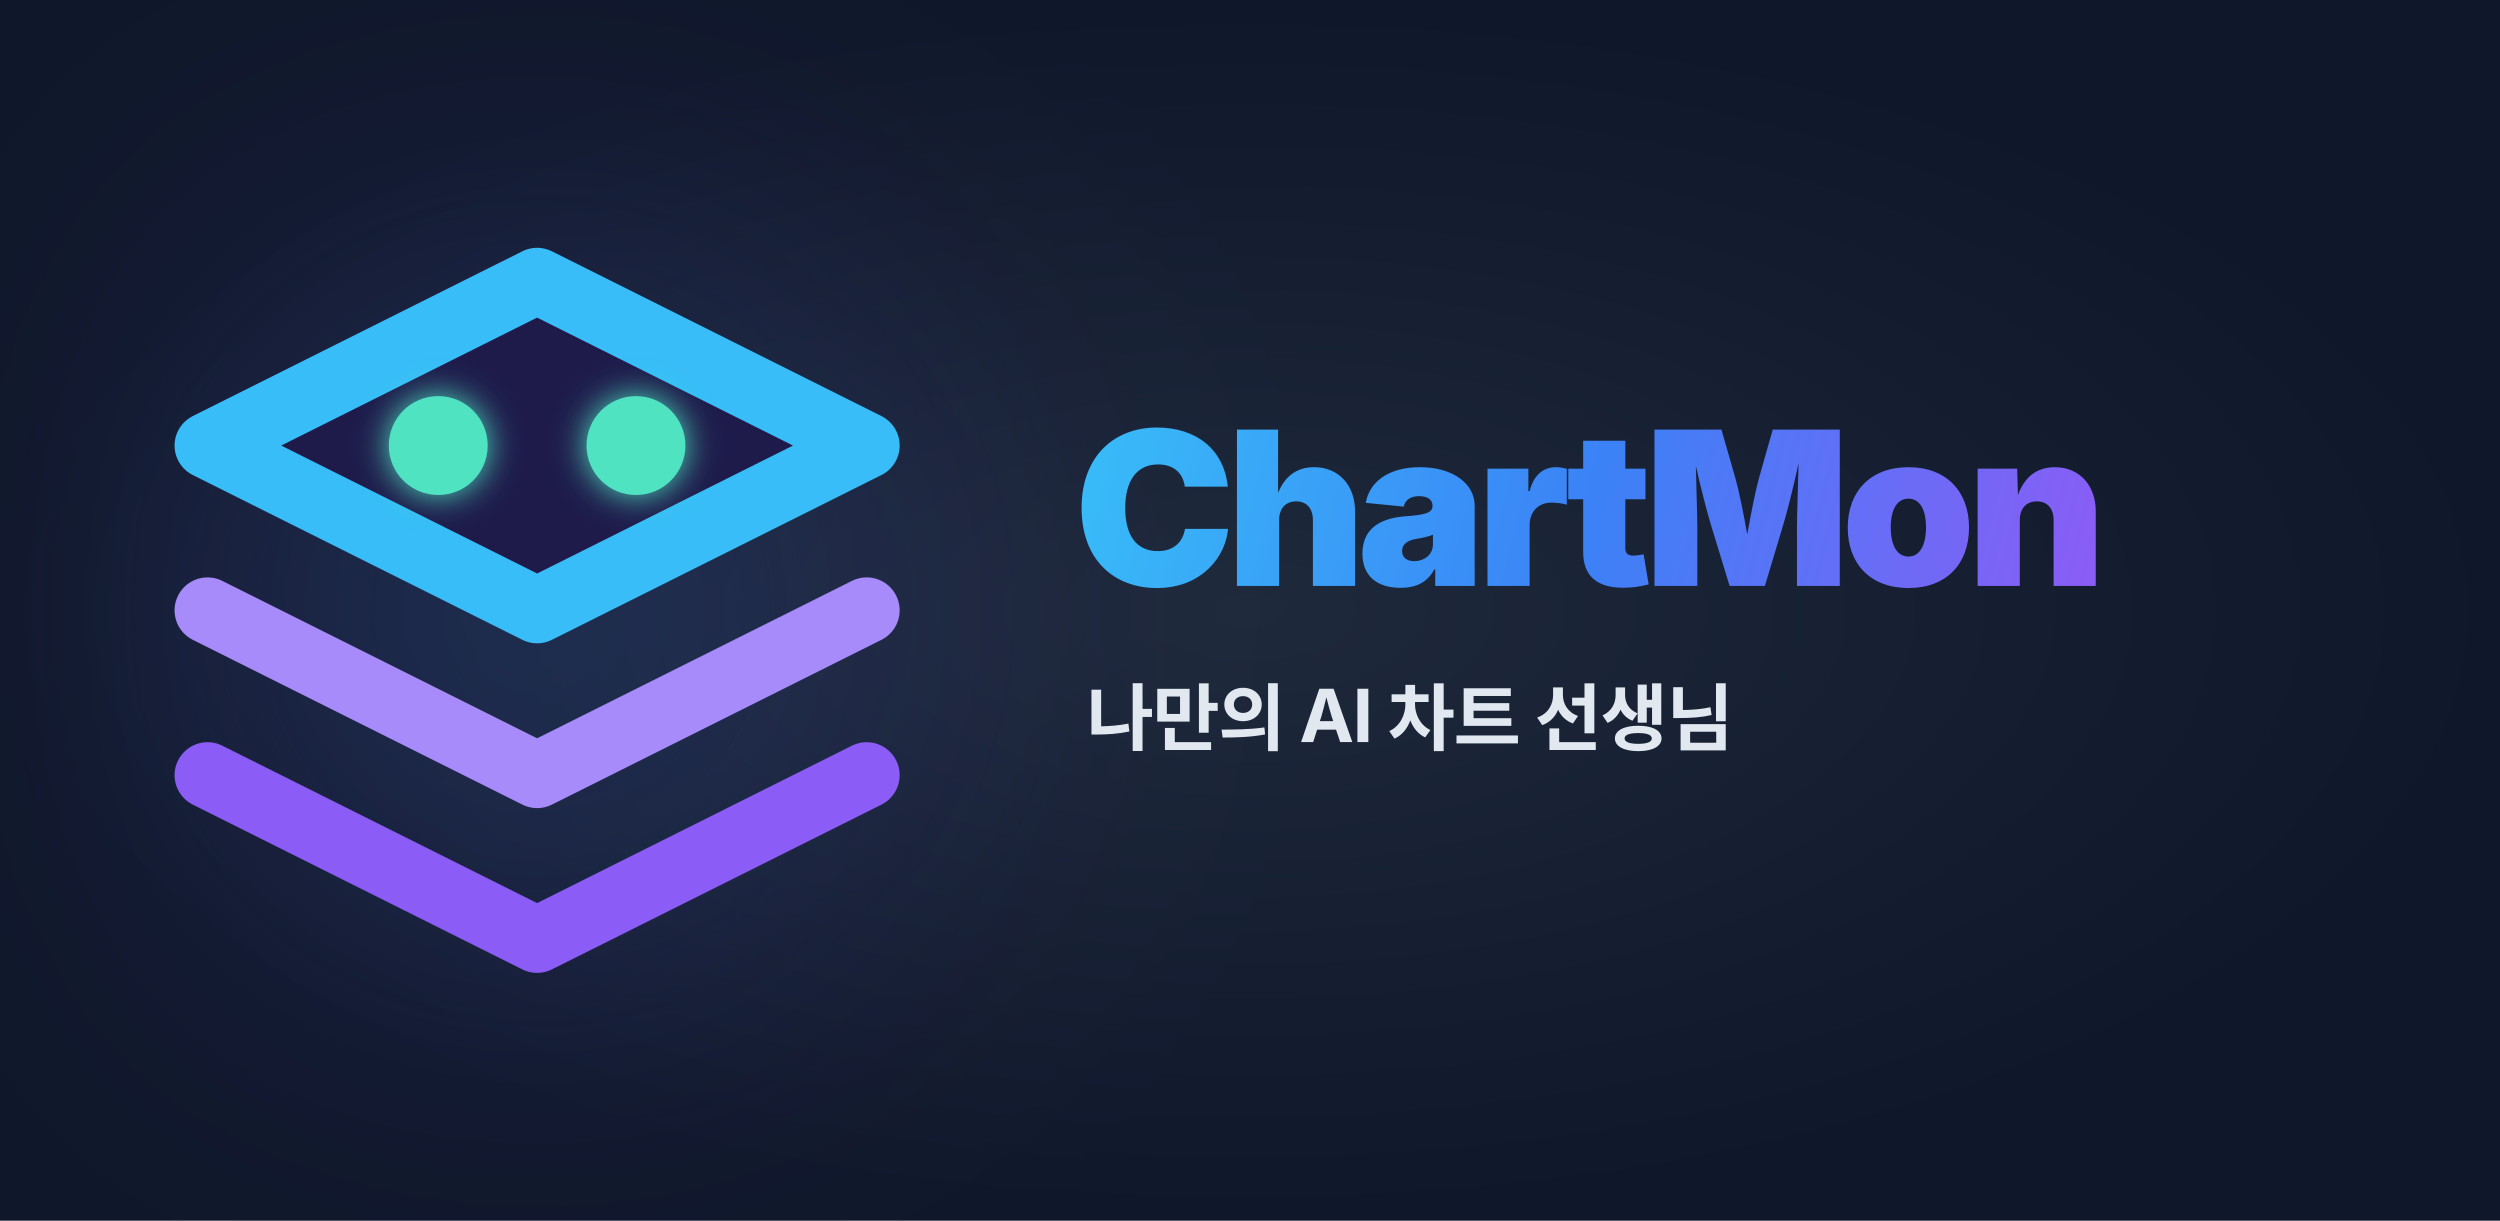
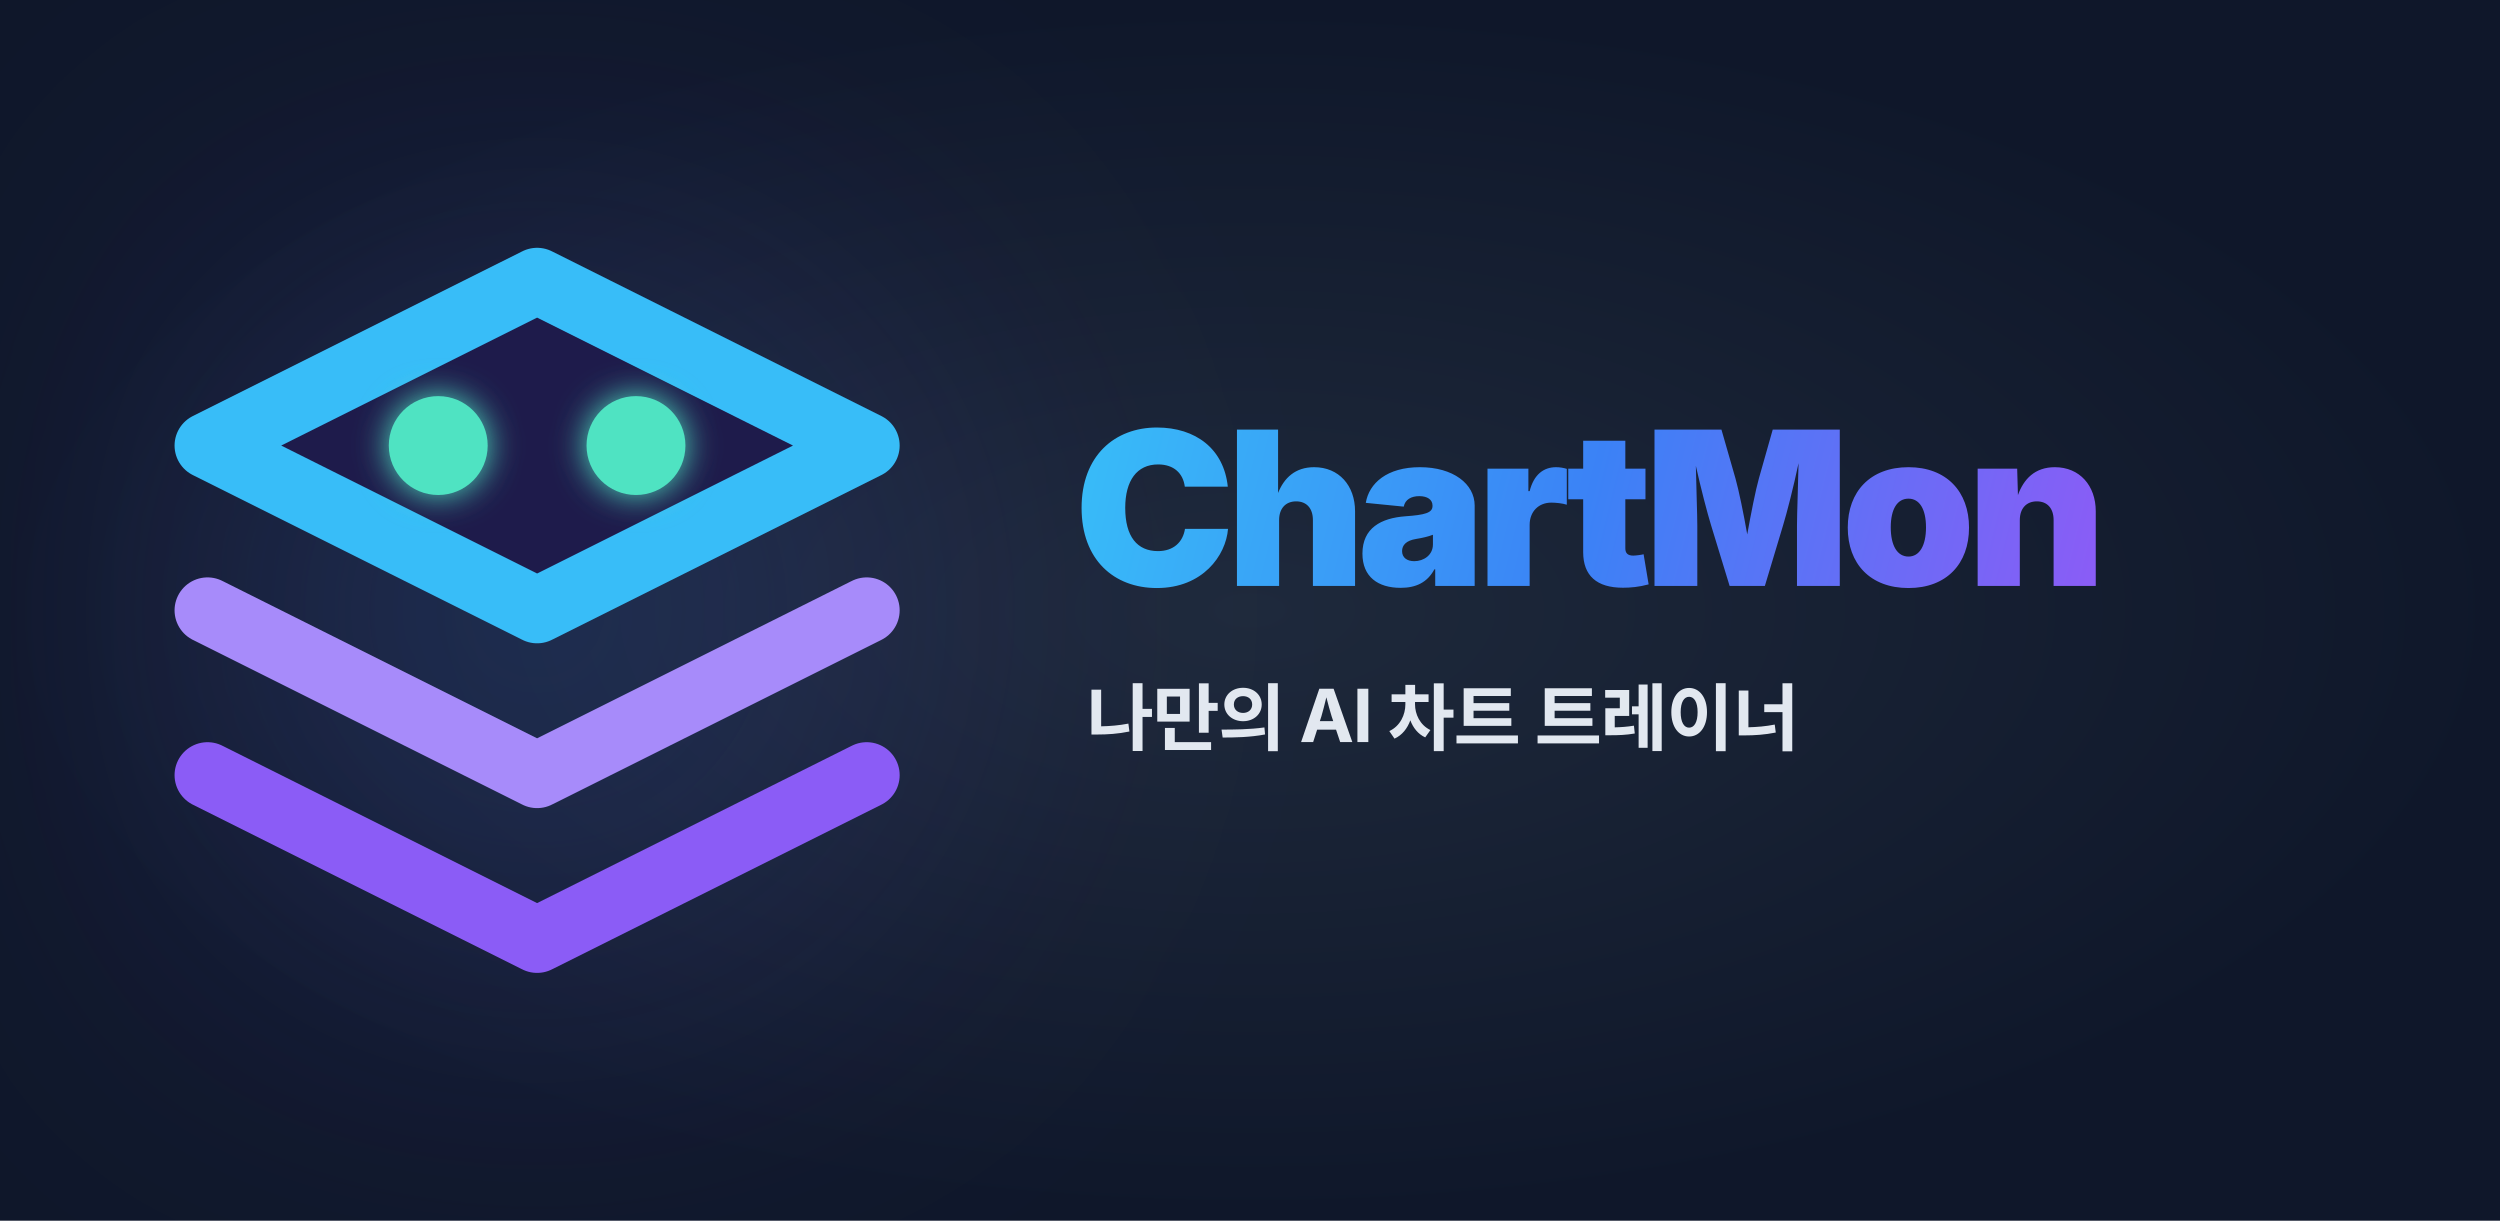
<svg xmlns="http://www.w3.org/2000/svg" width="1024" height="500" viewBox="0 0 1024 500" fill="none">
  <rect width="1024" height="500" fill="url(#bg-gradient)" />
  <circle cx="220" cy="250" r="250" fill="url(#radial-glow)" filter="url(#blur-large)" opacity="0.2" />
  <g transform="translate(220, 250) scale(13.5) translate(-12, -12)">
    <path d="M2 17L12 22L22 17" stroke="#8b5cf6" stroke-width="2" stroke-linecap="round" stroke-linejoin="round" />
    <path d="M2 12L12 17L22 12" stroke="#a78bfa" stroke-width="2" stroke-linecap="round" stroke-linejoin="round" />
    <path d="M12 2L2 7L12 12L22 7Z" fill="#1e1b4b" stroke="#38bdf8" stroke-width="2" stroke-linecap="round" stroke-linejoin="round" />
    <circle cx="9" cy="7" r="1.5" fill="#50e3c2" filter="url(#glow)" />
    <circle cx="15" cy="7" r="1.5" fill="#50e3c2" filter="url(#glow)" />
  </g>
  <text x="440" y="240" fill="url(#title-gradient)" font-family="system-ui, -apple-system, sans-serif" font-weight="900" font-size="88" letter-spacing="-0.04em">ChartMon</text>
-   <text x="445" y="305" fill="#e2e8f0" font-family="system-ui, -apple-system, sans-serif" font-weight="700" font-size="30" letter-spacing="-0.02em">나만의 AI 차트 선생님</text>
+   <text x="445" y="305" fill="#e2e8f0" font-family="system-ui, -apple-system, sans-serif" font-weight="700" font-size="30" letter-spacing="-0.02em">나만의 AI 차트 트레이너</text>
  <defs>
    <radialGradient id="bg-gradient" cx="50%" cy="50%" r="50%" fx="50%" fy="50%">
      <stop offset="0%" stop-color="#1e293b" />
      <stop offset="100%" stop-color="#0f172a" />
    </radialGradient>
    <radialGradient id="radial-glow" cx="50%" cy="50%" r="50%">
      <stop offset="0%" stop-color="#3b82f6" />
      <stop offset="100%" stop-color="#8b5cf6" stop-opacity="0" />
    </radialGradient>
    <linearGradient id="title-gradient" x1="440" y1="180" x2="850" y2="280" gradientUnits="userSpaceOnUse">
      <stop offset="0%" stop-color="#38bdf8" />
      <stop offset="50%" stop-color="#3b82f6" />
      <stop offset="100%" stop-color="#8b5cf6" />
    </linearGradient>
    <filter id="glow" x="-50%" y="-50%" width="200%" height="200%">
      <feGaussianBlur stdDeviation="0.5" result="blur" />
      <feComposite in="SourceGraphic" in2="blur" operator="over" />
    </filter>
    <filter id="blur-large" x="-50%" y="-50%" width="200%" height="200%">
      <feGaussianBlur stdDeviation="60" />
    </filter>
  </defs>
</svg>
